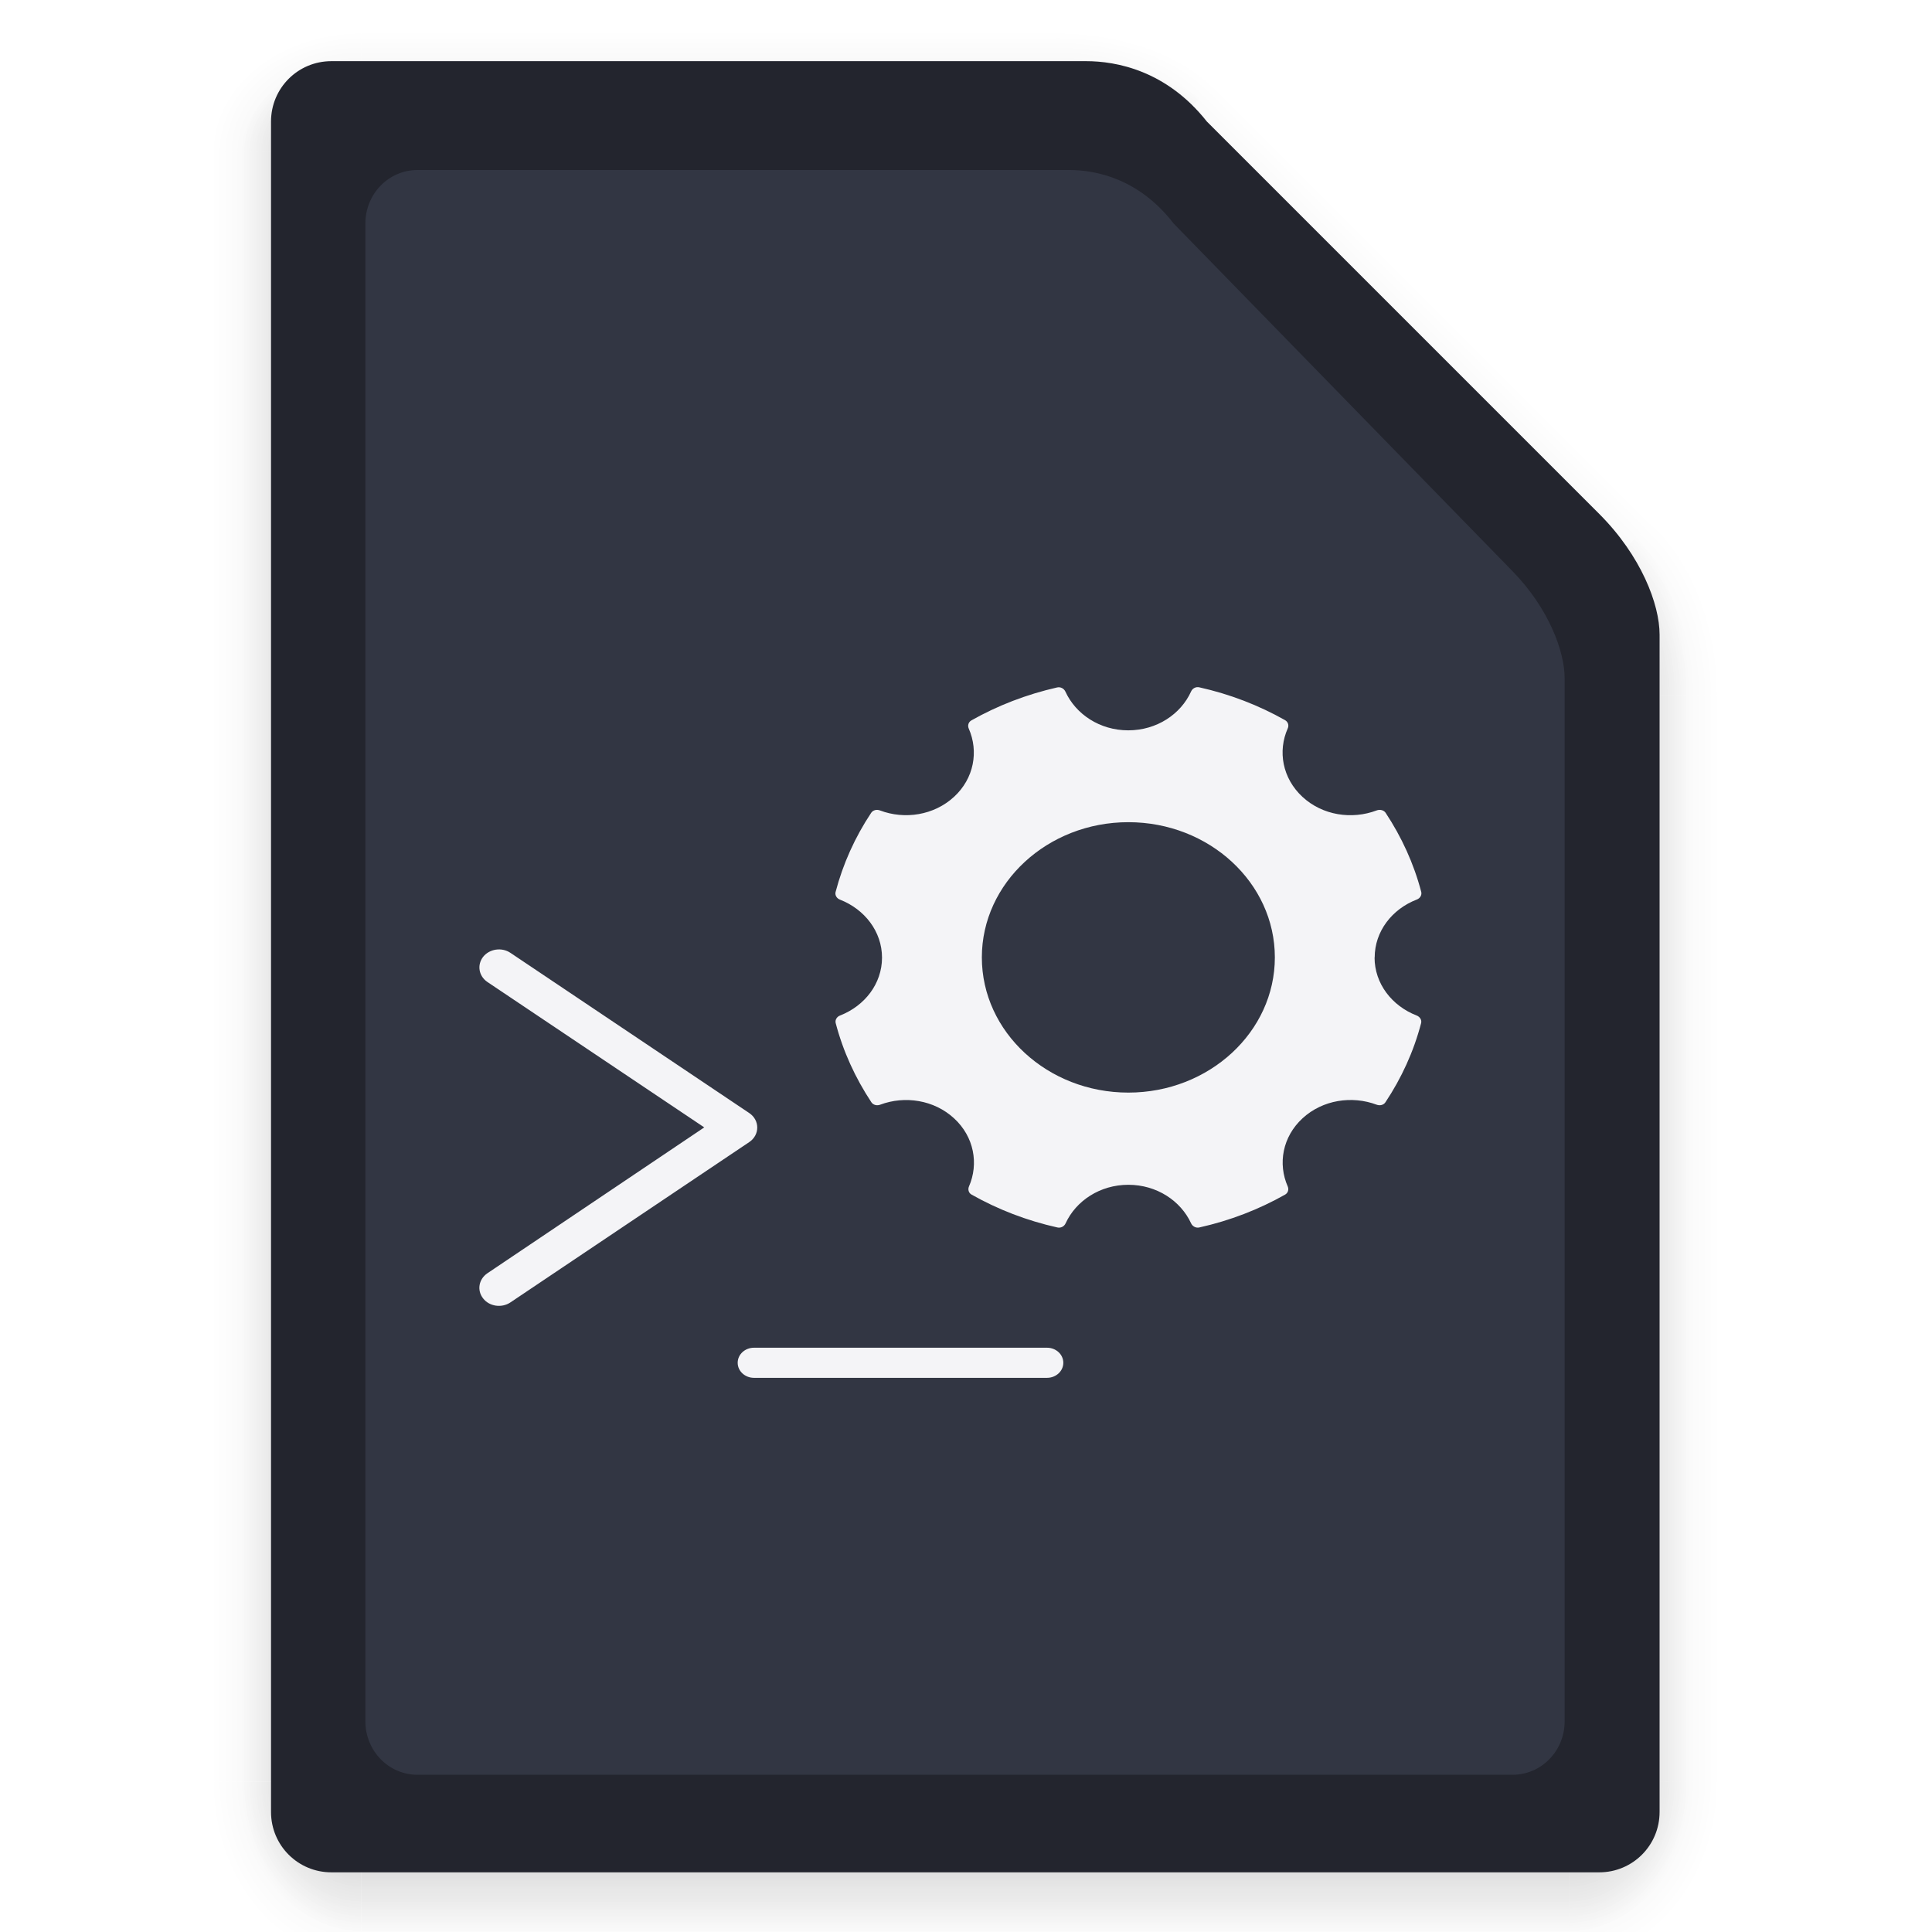
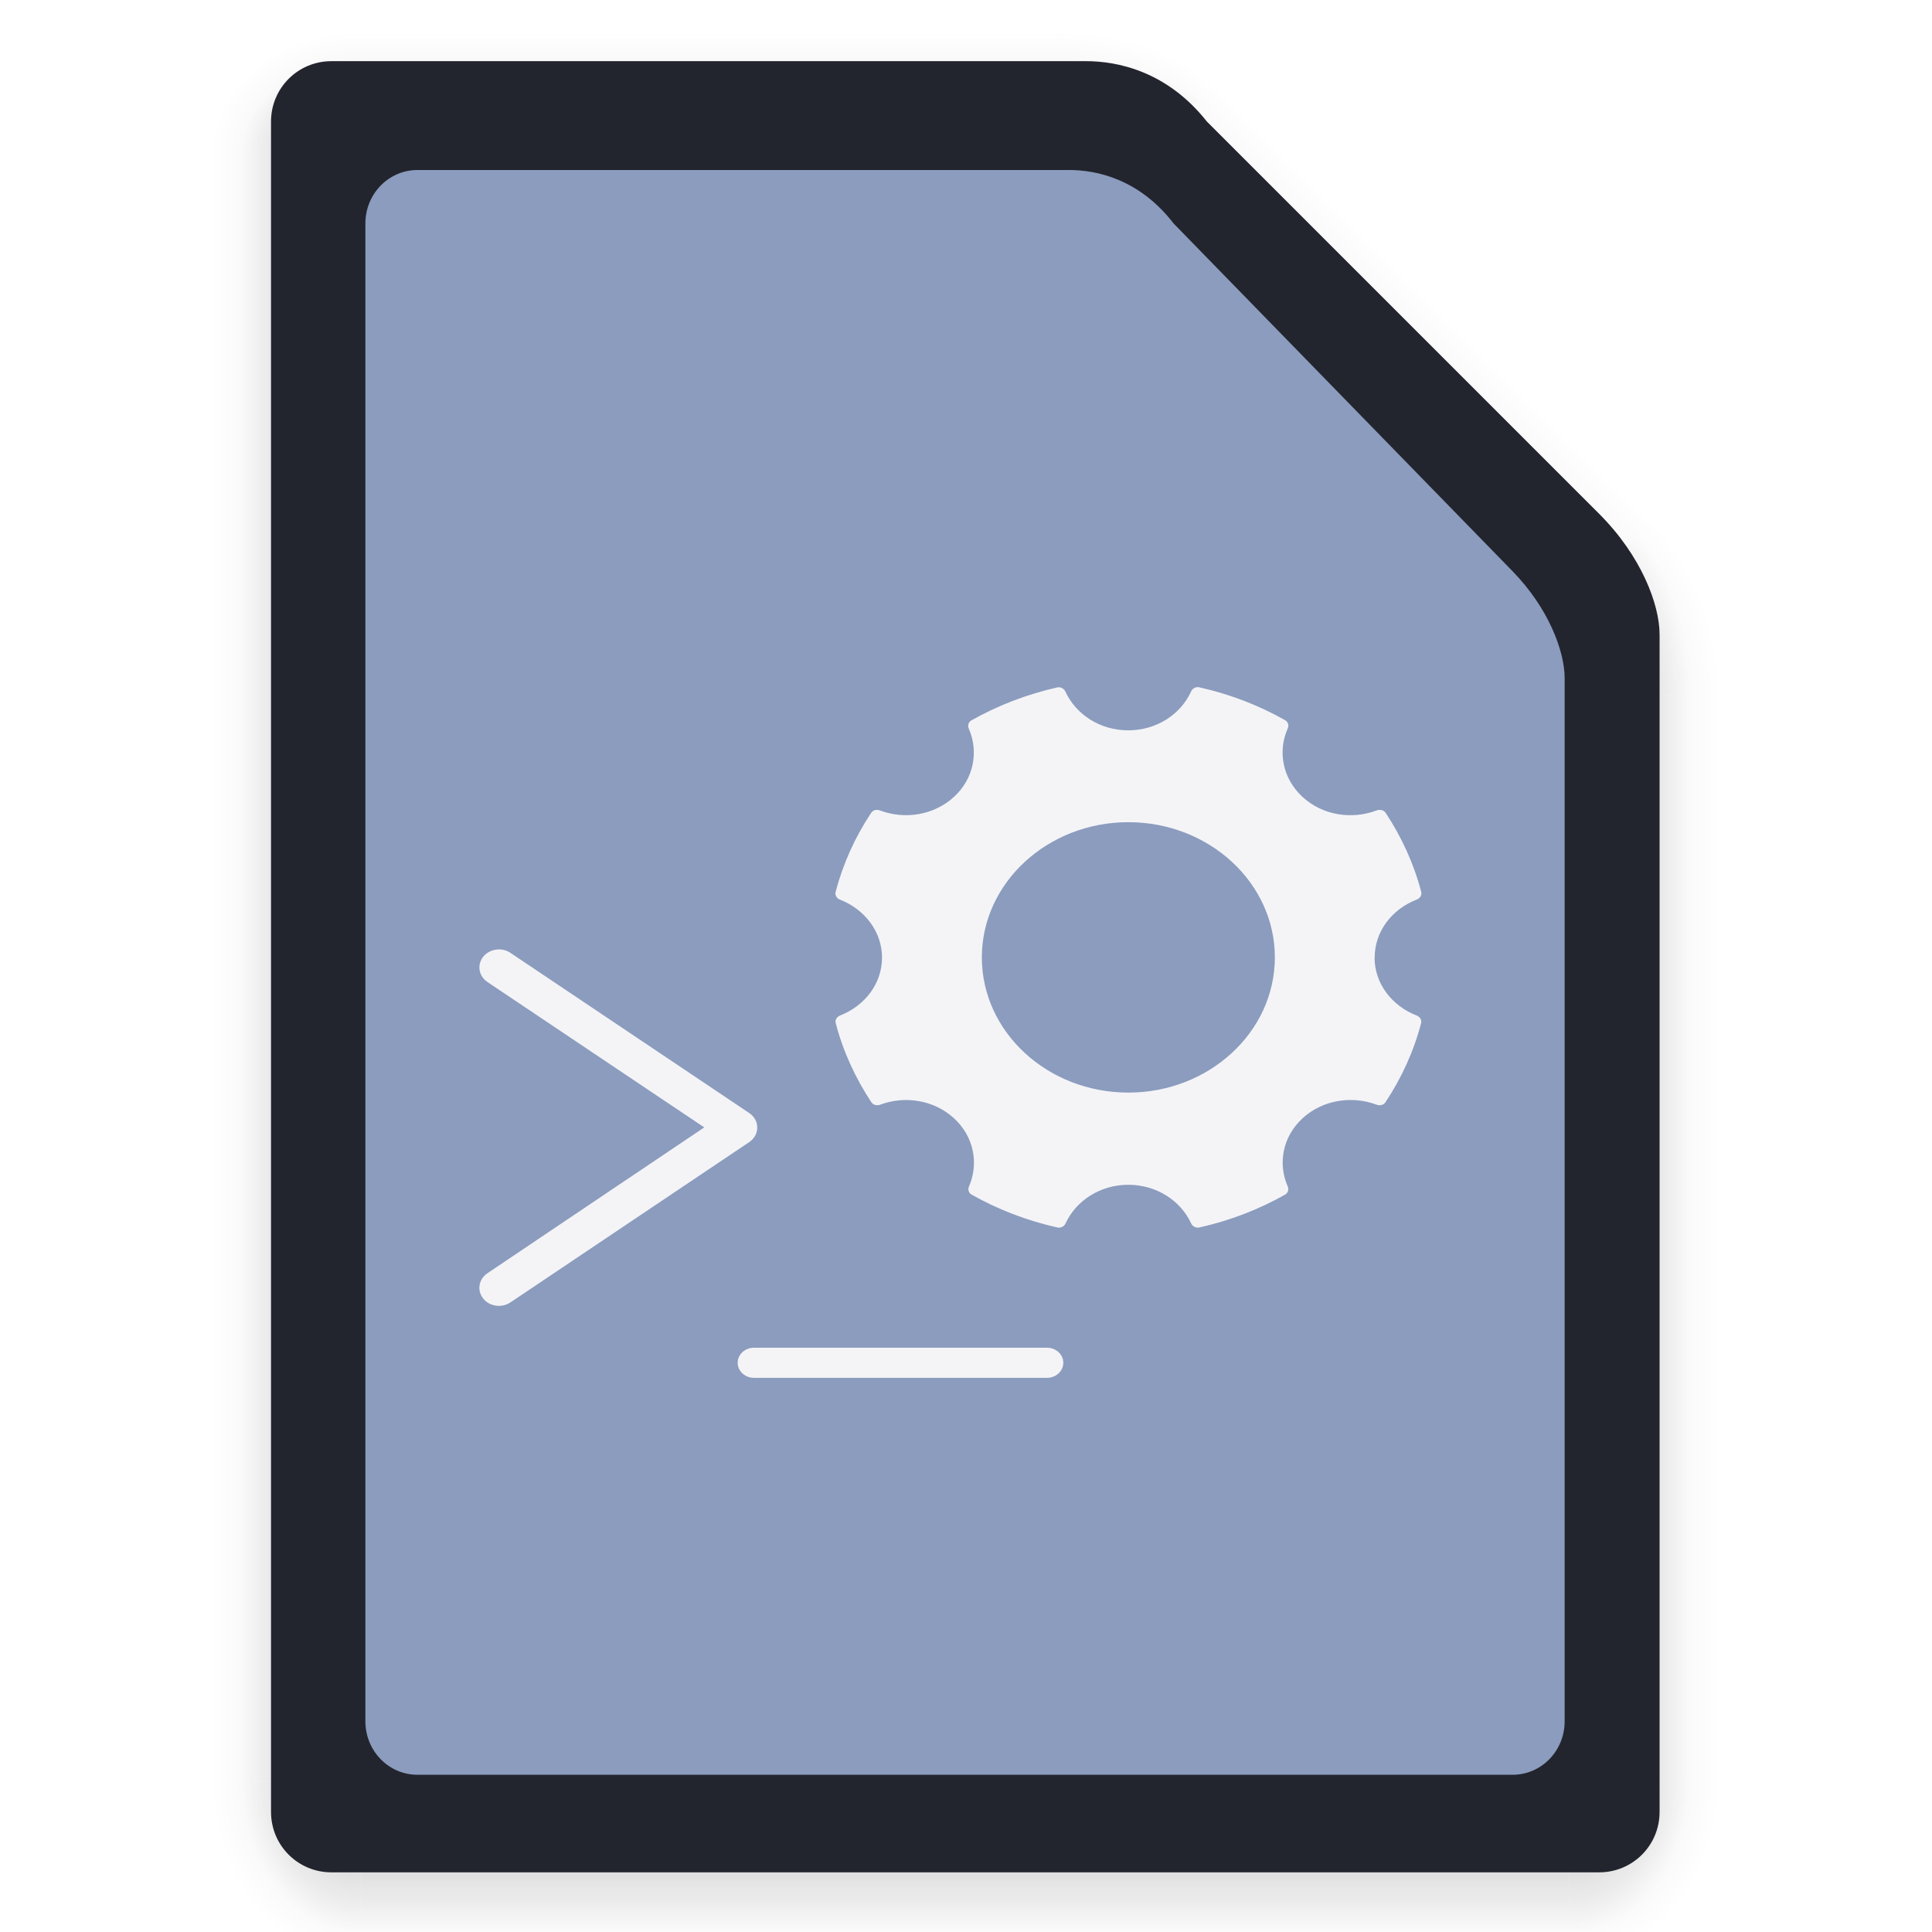
<svg xmlns="http://www.w3.org/2000/svg" xmlns:xlink="http://www.w3.org/1999/xlink" width="64" height="64" version="1.1" id="svg125">
  <defs id="defs47">
    <linearGradient id="linearGradient6721-3" x1="7.937" x2="7.937" y1="15.346" y2="16.933" gradientUnits="userSpaceOnUse" xlink:href="#linearGradient6261" />
    <linearGradient id="linearGradient6261">
      <stop offset="0" id="stop3" />
      <stop stop-opacity="0" offset="1" id="stop5" />
    </linearGradient>
    <radialGradient id="radialGradient6723-5" cx="35" cy="4" r="3.728" gradientTransform="matrix(1.696 0 0 1.0731 -24.361 -.29238)" gradientUnits="userSpaceOnUse" xlink:href="#linearGradient6261" />
    <linearGradient id="linearGradient6725-3" x1="43" x2="46.748" y1="12" y2="8.252" gradientUnits="userSpaceOnUse" xlink:href="#linearGradient6261" />
    <radialGradient id="radialGradient6727-5" cx="52" cy="22" r="5.206" gradientTransform="matrix(.96042 0 0 1.3331 2.0581 -7.3283)" gradientUnits="userSpaceOnUse" xlink:href="#linearGradient6261" />
    <linearGradient id="linearGradient6729-6" x1="5.821" x2="5.821" y1="1.058" gradientUnits="userSpaceOnUse" xlink:href="#linearGradient6261" />
    <radialGradient id="radialGradient6731-2" cx="3.175" cy="1.323" r=".794" gradientTransform="matrix(-2.1078e-8 -1.3333 1.6667 -2.6348e-8 .97012 5.2916)" gradientUnits="userSpaceOnUse" xlink:href="#linearGradient6261" />
    <linearGradient id="linearGradient6733-9" x1="13.758" x2="15.081" y1="10.583" y2="10.583" gradientUnits="userSpaceOnUse" xlink:href="#linearGradient6261" />
    <linearGradient id="linearGradient6735-1" x1="3.175" x2="1.852" y1="8.466" y2="8.466" gradientUnits="userSpaceOnUse" xlink:href="#linearGradient6261" />
    <radialGradient id="radialGradient6737-2" cx="13.758" cy="15.346" r=".794" gradientTransform="matrix(5.1718e-7 2 -1.6667 4.3098e-7 39.334 -12.171)" gradientUnits="userSpaceOnUse" xlink:href="#linearGradient6261" />
    <radialGradient id="radialGradient6739-7" cx="3.175" cy="15.346" r=".794" gradientTransform="matrix(-1.6667 -1.37e-6 1.644e-6 -2 8.4665 46.037)" gradientUnits="userSpaceOnUse" xlink:href="#linearGradient6261" />
    <linearGradient id="linearGradient6741-0" x1="7.937" x2="7.937" y1="15.346" y2="16.668" gradientUnits="userSpaceOnUse" xlink:href="#linearGradient6261" />
    <radialGradient id="radialGradient6743-9" cx="35" cy="4" r="3.728" gradientTransform="matrix(1.6115 -1.9122e-7 9.5496e-8 .80482 -21.403 .78072)" gradientUnits="userSpaceOnUse" xlink:href="#linearGradient6261" />
    <linearGradient id="linearGradient6745-3" x1="43" x2="46.004" y1="12" y2="8.996" gradientUnits="userSpaceOnUse" xlink:href="#linearGradient6261" />
    <radialGradient id="radialGradient6747-6" cx="52" cy="22" r="5.206" gradientTransform="matrix(.76834 -9.6042e-8 1.534e-7 1.2272 12.047 -4.9986)" gradientUnits="userSpaceOnUse" xlink:href="#linearGradient6261" />
    <linearGradient id="linearGradient6749-0" x1="5.821" x2="5.821" y1="1.058" y2=".265" gradientUnits="userSpaceOnUse" xlink:href="#linearGradient6261" />
    <radialGradient id="radialGradient6751-6" cx="3.175" cy="1.323" r=".794" gradientTransform="matrix(-7.442e-8 -1 1.3333 -9.9226e-8 1.4111 4.2333)" gradientUnits="userSpaceOnUse" xlink:href="#linearGradient6261" />
    <linearGradient id="linearGradient6753-2" x1="13.758" x2="14.816" y1="10.583" y2="10.583" gradientUnits="userSpaceOnUse" xlink:href="#linearGradient6261" />
    <linearGradient id="linearGradient6755-6" x1="3.175" x2="2.117" y1="8.466" y2="8.466" gradientUnits="userSpaceOnUse" xlink:href="#linearGradient6261" />
    <radialGradient id="radialGradient6757-1" cx="13.758" cy="15.346" r=".794" gradientTransform="matrix(0 1.6667 -1.3333 0 34.219 -7.5846)" gradientUnits="userSpaceOnUse" xlink:href="#linearGradient6261" />
    <radialGradient id="radialGradient6759-8" cx="3.175" cy="15.346" r=".794" gradientTransform="matrix(-1.3333 0 0 -1.6667 7.4082 40.921)" gradientUnits="userSpaceOnUse" xlink:href="#linearGradient6261" />
    <linearGradient id="linearGradient6761-7" x1="21.039" x2="21.039" y1="2" y2="62" gradientTransform="matrix(.26458 0 0 .26458 0 -.26458)" gradientUnits="userSpaceOnUse">
      <stop stop-color="#ff5b59" offset="0" id="stop27" />
      <stop stop-color="#ff983d" offset="1" id="stop29" />
    </linearGradient>
    <radialGradient id="radialGradient6763-2" cx="40" cy="12" r="8" gradientTransform="matrix(1.5 0 0 -2 -14 40)" gradientUnits="userSpaceOnUse" xlink:href="#linearGradient6261" />
    <radialGradient id="radialGradient6765-3" cx="10.583" cy="4.233" r="2.117" gradientTransform="matrix(-2 3.1236e-7 -3.1236e-7 -2 31.749 12.7)" gradientUnits="userSpaceOnUse" xlink:href="#linearGradient6261" />
    <radialGradient id="radialGradient6767-7" cx="40" cy="12" r="8" gradientTransform="matrix(0 -1.5 2 0 16 70)" gradientUnits="userSpaceOnUse" xlink:href="#linearGradient6261" />
    <linearGradient id="linearGradient7282" x1="10.583" x2="6.35" y1="3.175" y2="3.175" gradientTransform="matrix(1 0 0 .66667 0 1.4111)" gradientUnits="userSpaceOnUse" xlink:href="#linearGradient6261" />
    <linearGradient id="linearGradient7284" x1="10.583" x2="8.731" y1="3.043" y2="3.043" gradientTransform="matrix(1 0 0 .66667 0 1.4111)" gradientUnits="userSpaceOnUse" xlink:href="#linearGradient6261" />
    <radialGradient id="radialGradient6773-5" cx="10.583" cy="4.233" r="2.117" gradientTransform="matrix(-.875 -1.6564e-7 1.6631e-7 -.87849 19.843 7.9521)" gradientUnits="userSpaceOnUse" xlink:href="#linearGradient6261" />
    <radialGradient id="radialGradient6775-9" cx="40" cy="12" r="8" gradientTransform="matrix(0 -1.3078 .87983 0 29.442 62.311)" gradientUnits="userSpaceOnUse" xlink:href="#linearGradient6261" />
    <linearGradient id="linearGradient7286" x1="10.583" x2="6.35" y1="3.175" y2="3.175" gradientTransform="matrix(1 0 0 .66667 -14.816 9.3484)" gradientUnits="userSpaceOnUse" xlink:href="#linearGradient6261" />
    <linearGradient id="linearGradient7288" x1="10.583" x2="8.724" y1="3.043" y2="3.043" gradientTransform="matrix(1 0 0 .66667 -14.816 9.3484)" gradientUnits="userSpaceOnUse" xlink:href="#linearGradient6261" />
    <radialGradient id="radialGradient6781-2" cx="40" cy="12" r="8" gradientTransform="matrix(1.4336 0 0 -.87849 -11.344 26.542)" gradientUnits="userSpaceOnUse" xlink:href="#linearGradient6261" />
    <linearGradient id="linearGradient7290" x1="40" x2="46" y1="17" y2="11" gradientTransform="matrix(.26458 0 0 .26458 -1.6667e-7 -.26458)" gradientUnits="userSpaceOnUse">
      <stop stop-color="#fefefe" offset="0" id="stop42" />
      <stop stop-color="#e9e9e9" offset="1" id="stop44" />
    </linearGradient>
  </defs>
  <g transform="matrix(3.7796 0 0 3.7796 -.021092 1.0245)" id="g121">
    <g opacity=".1" id="g69">
      <rect x="3.175" y="15.346" width="10.583" height="1.587" fill="url(#linearGradient6721-3)" opacity="1" id="rect49" />
      <path transform="scale(.26458)" d="m35 0 1e-6 7 7-7z" fill="url(#radialGradient6723-5)" opacity="1" id="path51" />
      <path transform="scale(.26458)" d="m42 0-7 7 14 15 9-9 2e-6 -9.455-3.545-3.545z" fill="url(#linearGradient6725-3)" opacity="1" id="path53" />
      <path transform="scale(.26458)" d="m58 13-9 9h9z" fill="url(#radialGradient6727-5)" opacity="1" id="path55" />
      <rect x="3.175" width="6.085" height="1.058" fill="url(#linearGradient6729-6)" opacity="1" id="rect57" />
      <rect x="1.587" width="1.587" height="1.058" fill="url(#radialGradient6731-2)" opacity="1" id="rect59" />
      <rect x="13.758" y="5.821" width="1.587" height="9.525" fill="url(#linearGradient6733-9)" opacity="1" id="rect61" />
      <rect x="1.587" y="1.058" width="1.587" height="14.287" fill="url(#linearGradient6735-1)" opacity="1" id="rect63" />
      <rect x="13.758" y="15.346" width="1.587" height="1.587" fill="url(#radialGradient6737-2)" opacity="1" id="rect65" />
      <rect x="1.587" y="15.346" width="1.587" height="1.587" fill="url(#radialGradient6739-7)" opacity="1" id="rect67" />
    </g>
    <g opacity=".2" id="g91">
      <rect x="3.175" y="15.346" width="10.583" height="1.587" fill="url(#linearGradient6741-0)" opacity="1" id="rect71" />
      <path transform="scale(.26458)" d="m35 0 1e-6 7 7-7z" fill="url(#radialGradient6743-9)" opacity="1" id="path73" />
      <path transform="scale(.26458)" d="m42 0-7 7 14 15 9-9 2e-6 -9.455-3.545-3.545z" fill="url(#linearGradient6745-3)" opacity="1" id="path75" />
      <path transform="scale(.26458)" d="m58 13-9 9h9z" fill="url(#radialGradient6747-6)" opacity="1" id="path77" />
      <rect x="3.175" width="6.085" height="1.058" fill="url(#linearGradient6749-0)" opacity="1" id="rect79" />
      <rect x="1.587" width="1.587" height="1.058" ry="0" fill="url(#radialGradient6751-6)" opacity="1" id="rect81" />
      <rect x="13.758" y="5.821" width="1.587" height="9.525" fill="url(#linearGradient6753-2)" opacity="1" id="rect83" />
      <rect x="1.587" y="1.058" width="1.587" height="14.287" fill="url(#linearGradient6755-6)" opacity="1" id="rect85" />
      <rect x="13.758" y="15.346" width="1.587" height="1.587" fill="url(#radialGradient6757-1)" opacity="1" id="rect87" />
      <rect x="1.587" y="15.346" width="1.587" height="1.587" fill="url(#radialGradient6759-8)" opacity="1" id="rect89" />
    </g>
    <path d="m2.91 0.265c-0.293 0-0.529 0.236-0.529 0.529v14.816c0 0.293 0.236 0.529 0.529 0.529h11.112c0.293 0 0.529-0.236 0.529-0.529v-10.319c0-0.265-0.161-0.69-0.529-1.058l-3.439-3.439c-0.354-0.448-0.794-0.529-1.058-0.529z" fill="url(#linearGradient6761-7)" stroke-width=".265" id="path93" style="fill:#23252E" />
    <rect x="8.721" y="-.542" width="6.636" height="6.635" fill="none" id="rect97" />
-     <path d="m 3.665,1.219 c -0.253,0 -0.457,0.209 -0.457,0.469 V 14.815 c 0,0.26 0.204,0.469 0.457,0.469 H 13.262 c 0.253,0 0.457,-0.209 0.457,-0.469 V 5.673 c 0,-0.234 -0.139,-0.612 -0.457,-0.938 l -2.97,-3.047 C 9.986,1.291 9.606,1.219 9.377,1.219 Z" fill="url(#linearGradient6761-7)" stroke-width="0.231" id="path93-3" style="fill:#323643" />
+     <path d="m 3.665,1.219 c -0.253,0 -0.457,0.209 -0.457,0.469 V 14.815 c 0,0.26 0.204,0.469 0.457,0.469 H 13.262 c 0.253,0 0.457,-0.209 0.457,-0.469 V 5.673 c 0,-0.234 -0.139,-0.612 -0.457,-0.938 l -2.97,-3.047 C 9.986,1.291 9.606,1.219 9.377,1.219 Z" fill="url(#linearGradient6761-7)" stroke-width="0.231" id="path93-3" style="fill:#8b9cbe" />
    <path fill="#f4f4f7fff" d="m 12.054,8.121 c 0,-0.23 0.153,-0.425 0.369,-0.508 0.029,-0.011 0.046,-0.039 0.039,-0.067 -0.065,-0.248 -0.172,-0.481 -0.312,-0.693 -0.016,-0.024 -0.05,-0.032 -0.079,-0.021 -0.217,0.082 -0.474,0.044 -0.65,-0.119 C 11.245,6.55 11.203,6.313 11.292,6.113 c 0.012,-0.026 0.003,-0.057 -0.023,-0.072 -0.23,-0.13 -0.483,-0.228 -0.752,-0.288 -0.03,-0.007 -0.06,0.009 -0.072,0.036 -0.09,0.2 -0.302,0.341 -0.551,0.341 -0.249,0 -0.46,-0.141 -0.551,-0.34 -0.012,-0.026 -0.042,-0.043 -0.072,-0.036 -0.269,0.061 -0.522,0.159 -0.752,0.289 -0.026,0.015 -0.034,0.045 -0.023,0.071 0.088,0.2 0.047,0.437 -0.129,0.599 -0.176,0.162 -0.432,0.201 -0.649,0.119 -0.029,-0.011 -0.061,-0.003 -0.077,0.021 -0.141,0.212 -0.247,0.446 -0.312,0.694 -0.007,0.028 0.01,0.056 0.039,0.067 0.215,0.084 0.368,0.279 0.368,0.508 0,0.229 -0.152,0.423 -0.367,0.507 -0.029,0.011 -0.046,0.039 -0.039,0.067 0.065,0.248 0.172,0.481 0.313,0.694 0.016,0.024 0.049,0.032 0.077,0.021 0.216,-0.081 0.473,-0.042 0.648,0.12 0.175,0.161 0.217,0.398 0.13,0.597 -0.011,0.026 -0.003,0.057 0.023,0.071 0.23,0.13 0.483,0.228 0.752,0.288 0.03,0.007 0.06,-0.009 0.072,-0.036 0.091,-0.198 0.302,-0.338 0.55,-0.338 0.248,0 0.459,0.14 0.55,0.338 0.012,0.026 0.042,0.043 0.072,0.036 0.269,-0.06 0.522,-0.158 0.752,-0.288 0.026,-0.015 0.034,-0.045 0.023,-0.071 -0.088,-0.2 -0.046,-0.436 0.13,-0.598 0.176,-0.162 0.433,-0.2 0.649,-0.119 0.029,0.011 0.061,0.003 0.077,-0.021 0.141,-0.212 0.248,-0.445 0.313,-0.694 0.007,-0.028 -0.011,-0.056 -0.04,-0.067 -0.216,-0.084 -0.368,-0.279 -0.368,-0.508 z M 8.611,8.12 c 0,-0.653 0.576,-1.185 1.284,-1.185 0.708,0 1.284,0.531 1.284,1.185 0,0.653 -0.576,1.185 -1.284,1.185 -0.708,0 -1.284,-0.531 -1.284,-1.185 z M 4.278,10.888 6.178,9.61 4.278,8.336 C 4.201,8.284 4.185,8.186 4.24,8.115 4.296,8.045 4.403,8.029 4.479,8.08 l 2.093,1.404 c 0.094,0.063 0.094,0.192 0,0.255 L 4.479,11.144 c -0.076,0.051 -0.184,0.036 -0.239,-0.035 -0.056,-0.071 -0.039,-0.169 0.038,-0.221 z m 4.904,0.917 H 6.614 c -0.079,0 -0.143,-0.059 -0.143,-0.132 0,-0.073 0.064,-0.132 0.143,-0.132 h 2.568 c 0.079,0 0.143,0.059 0.143,0.132 0,0.073 -0.064,0.132 -0.143,0.132 z" id="path42" style="fill:#f4f4f7;stroke-width:0.034" />
  </g>
</svg>
